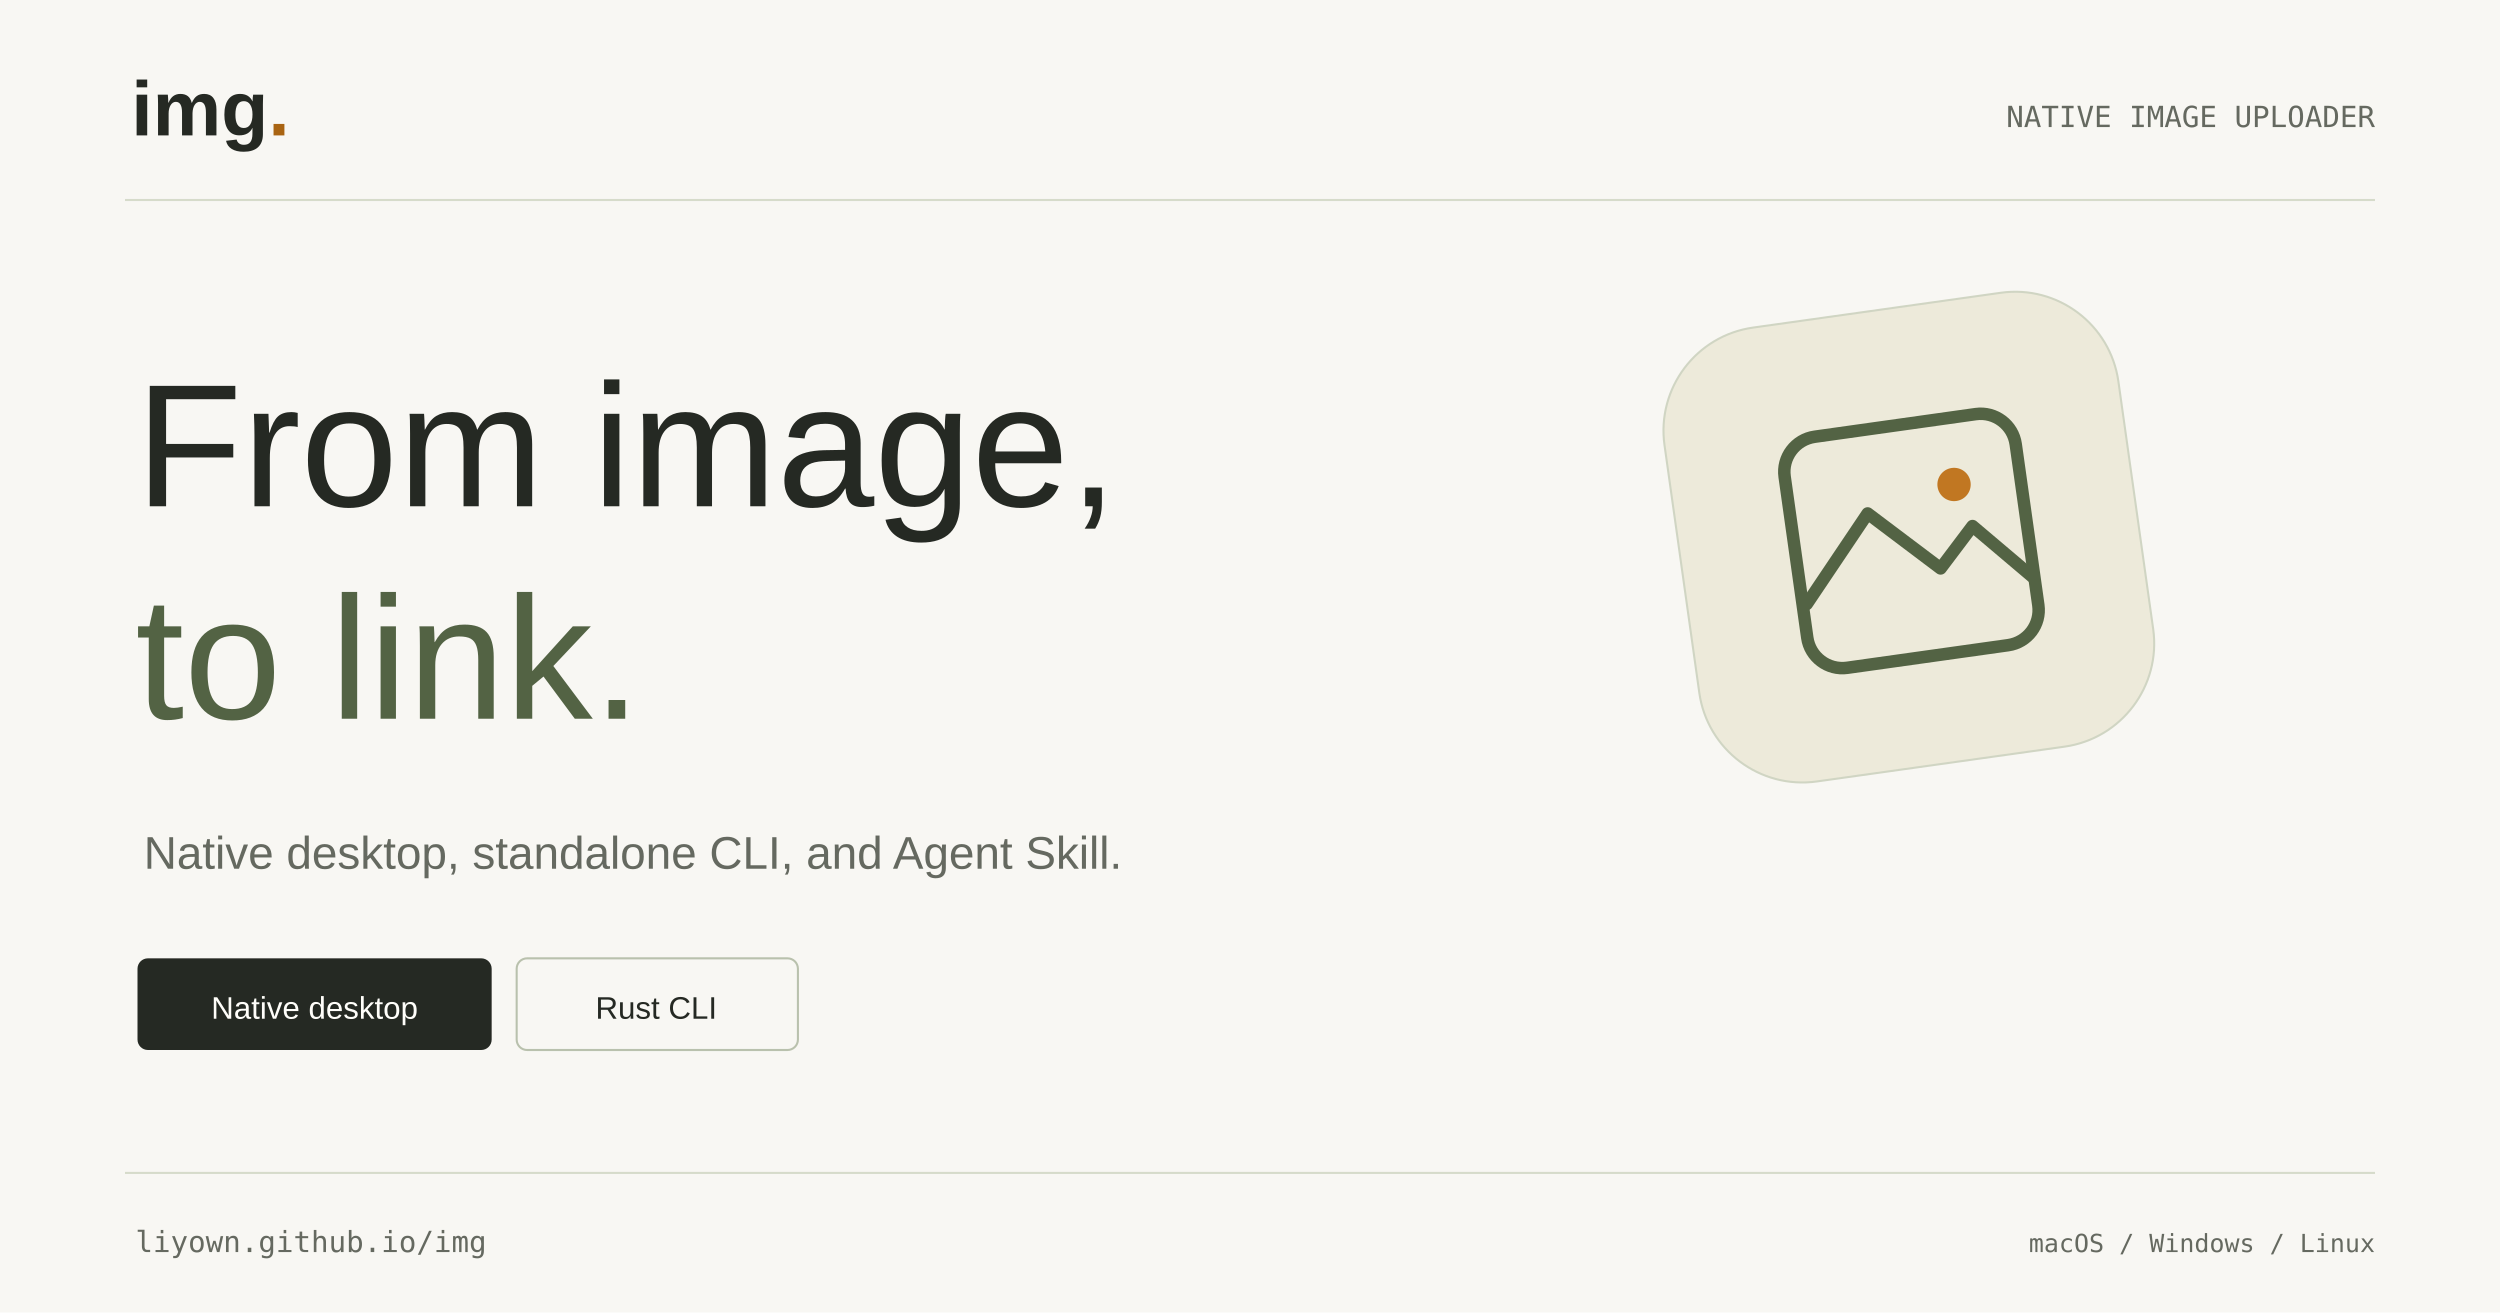
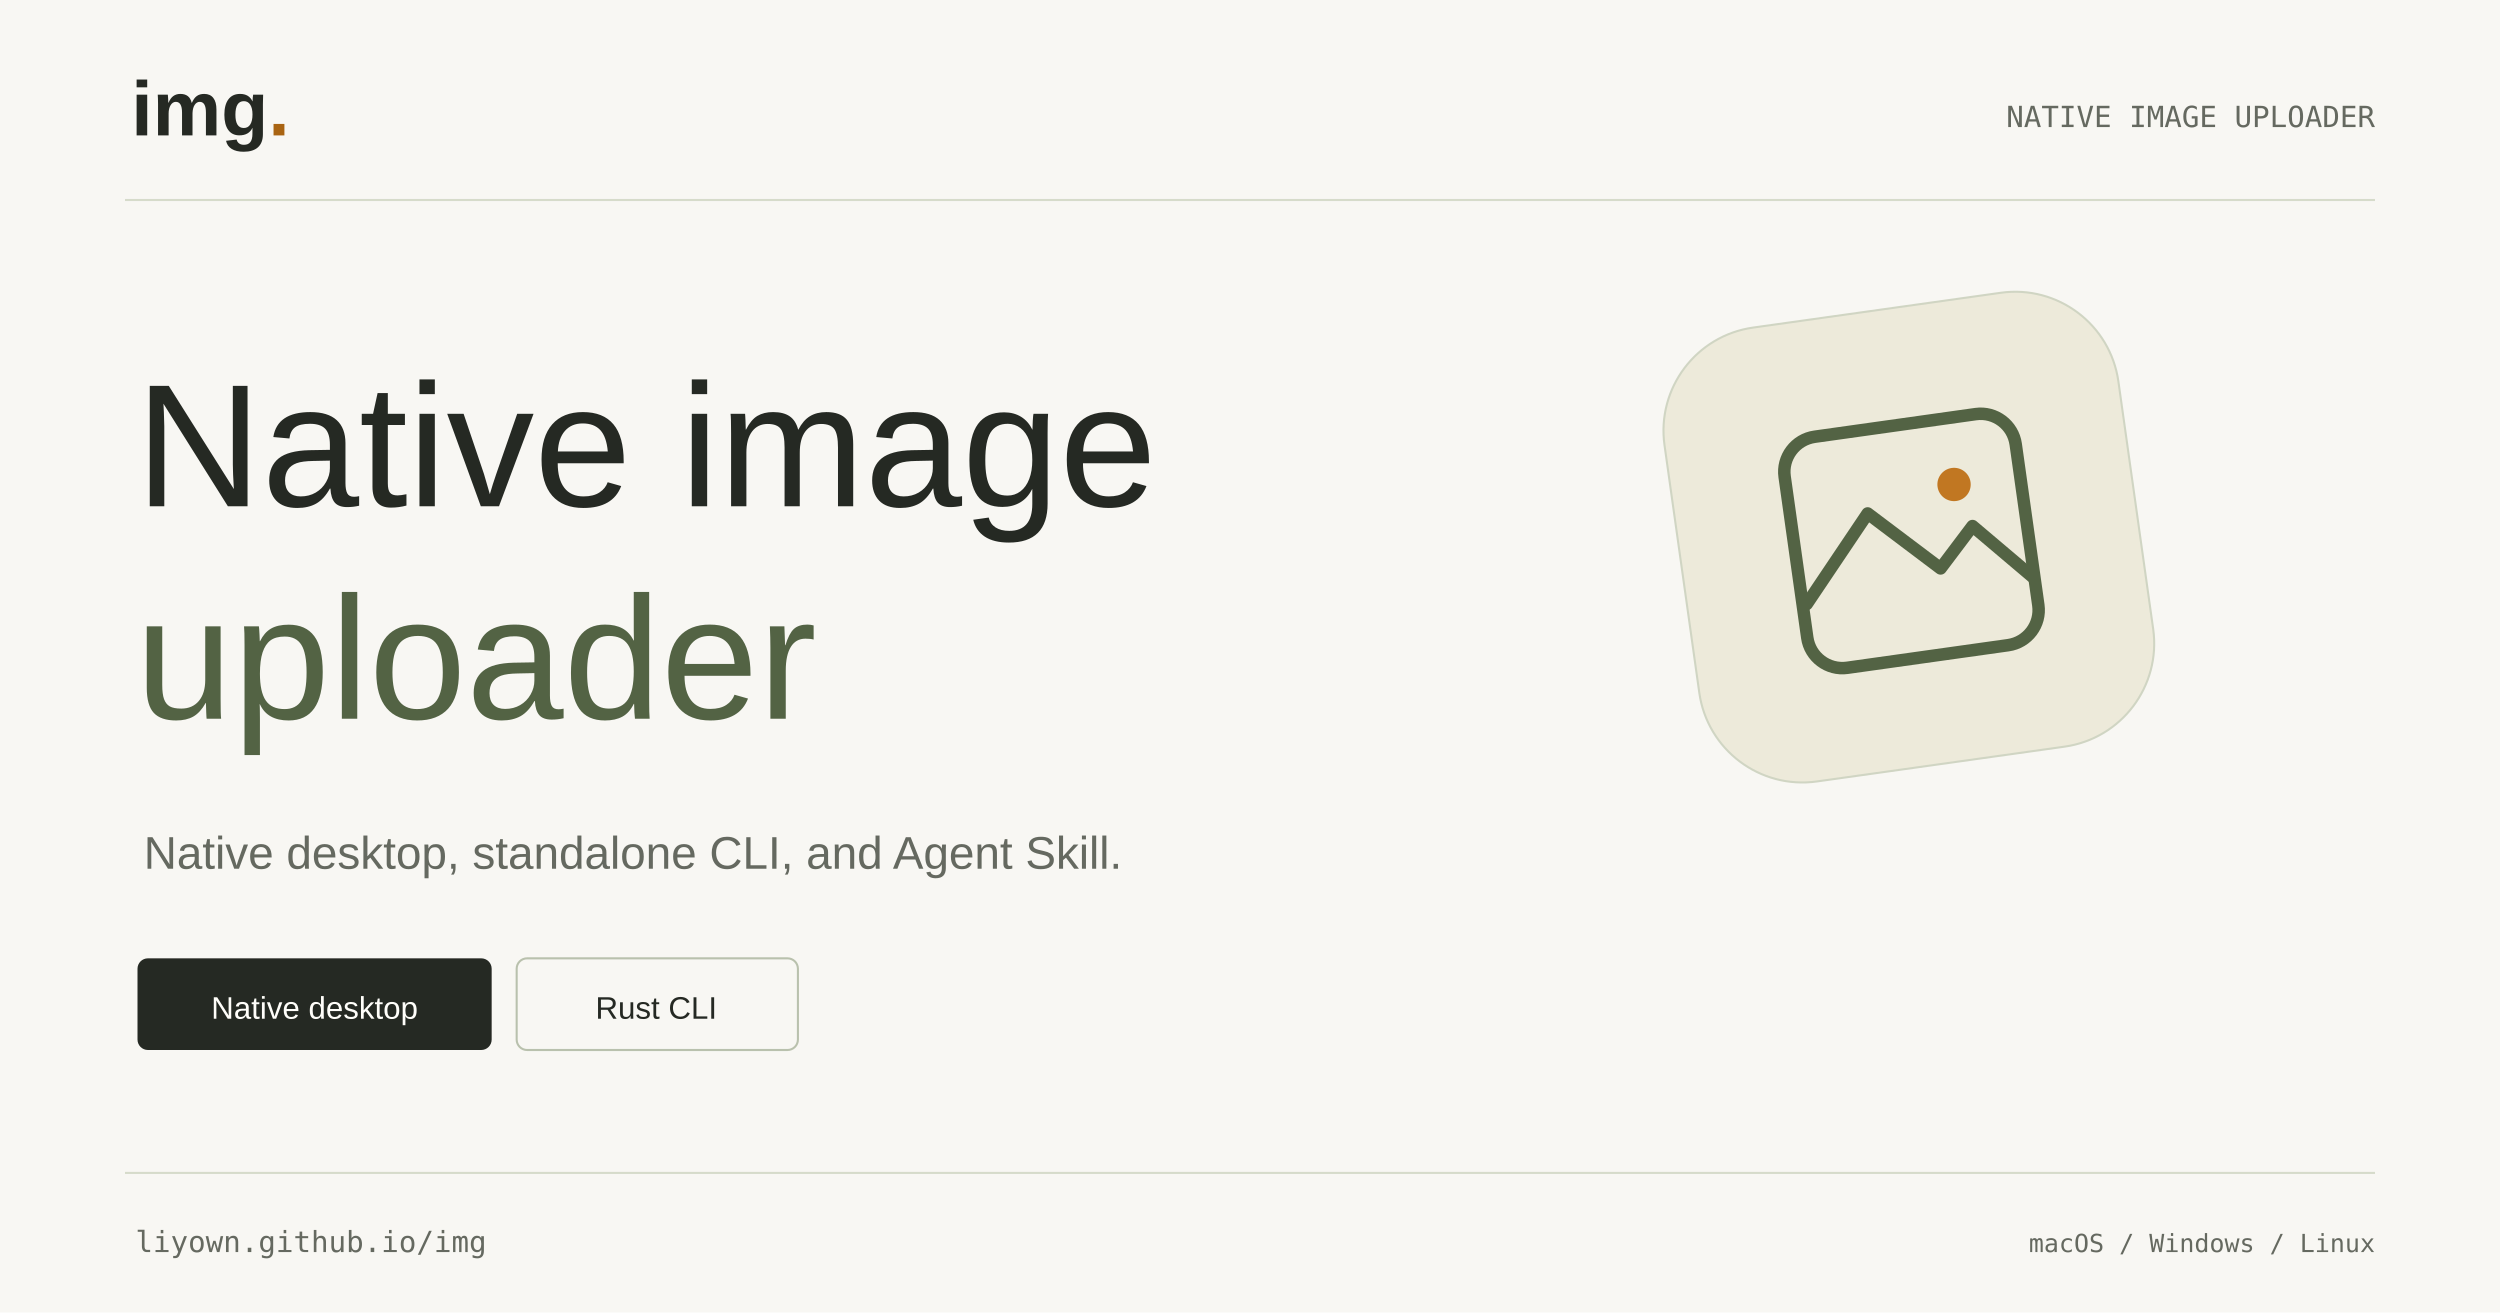
<svg xmlns="http://www.w3.org/2000/svg" width="1200" height="630" viewBox="0 0 1200 630">
  <rect width="1200" height="630" fill="#f8f7f3" />
  <path d="M60 96h1080M60 563h1080" stroke="#d6dbca" />
  <text x="63" y="65" font-family="Arial,sans-serif" font-size="37" font-weight="700" fill="#252923">img<tspan fill="#a96412">.</tspan>
  </text>
  <text x="1140" y="61" text-anchor="end" font-family="monospace" font-size="14" fill="#656960">NATIVE IMAGE UPLOADER</text>
-   <text x="65" y="243" font-family="PingFang SC,Arial,sans-serif" font-size="84" font-weight="500" fill="#252923">From image,</text>
-   <text x="65" y="345" font-family="PingFang SC,Arial,sans-serif" font-size="84" font-weight="500" fill="#536344">to link.</text>
+   <text x="65" y="243" font-family="PingFang SC,Arial,sans-serif" font-size="84" font-weight="500" fill="#252923">Native image</text>
+   <text x="65" y="345" font-family="PingFang SC,Arial,sans-serif" font-size="84" font-weight="500" fill="#536344">uploader</text>
  <text x="69" y="417" font-family="PingFang SC,Arial,sans-serif" font-size="22" fill="#656960">Native desktop, standalone CLI, and Agent Skill.</text>
  <rect x="66" y="460" width="170" height="44" rx="5" fill="#252923" />
  <text x="151" y="489" text-anchor="middle" font-family="Arial,sans-serif" font-size="15" fill="#fffefa">Native desktop</text>
  <rect x="248" y="460" width="135" height="44" rx="5" fill="none" stroke="#b9c1ad" />
  <text x="315" y="489" text-anchor="middle" font-family="Arial,sans-serif" font-size="15" fill="#252923">Rust CLI</text>
  <text x="65" y="601" font-family="monospace" font-size="14" fill="#656960">liyown.github.io/img</text>
  <text x="1140" y="601" text-anchor="end" font-family="monospace" font-size="12" fill="#656960">macOS / Windows / Linux</text>
  <g transform="translate(900 250) rotate(-8)">
    <rect x="-95" y="-100" width="220" height="220" rx="50" fill="#edeada" stroke="#d0d5c3" />
    <g fill="none" stroke="#536344" stroke-width="6" stroke-linecap="round" stroke-linejoin="round">
      <rect x="-40" y="-44" width="112" height="112" rx="17" />
      <path d="m-38 35 35-39 31 31 18-18 25 28" />
      <circle cx="40" cy="-12" r="8" fill="#c17722" stroke="none" />
    </g>
  </g>
</svg>
